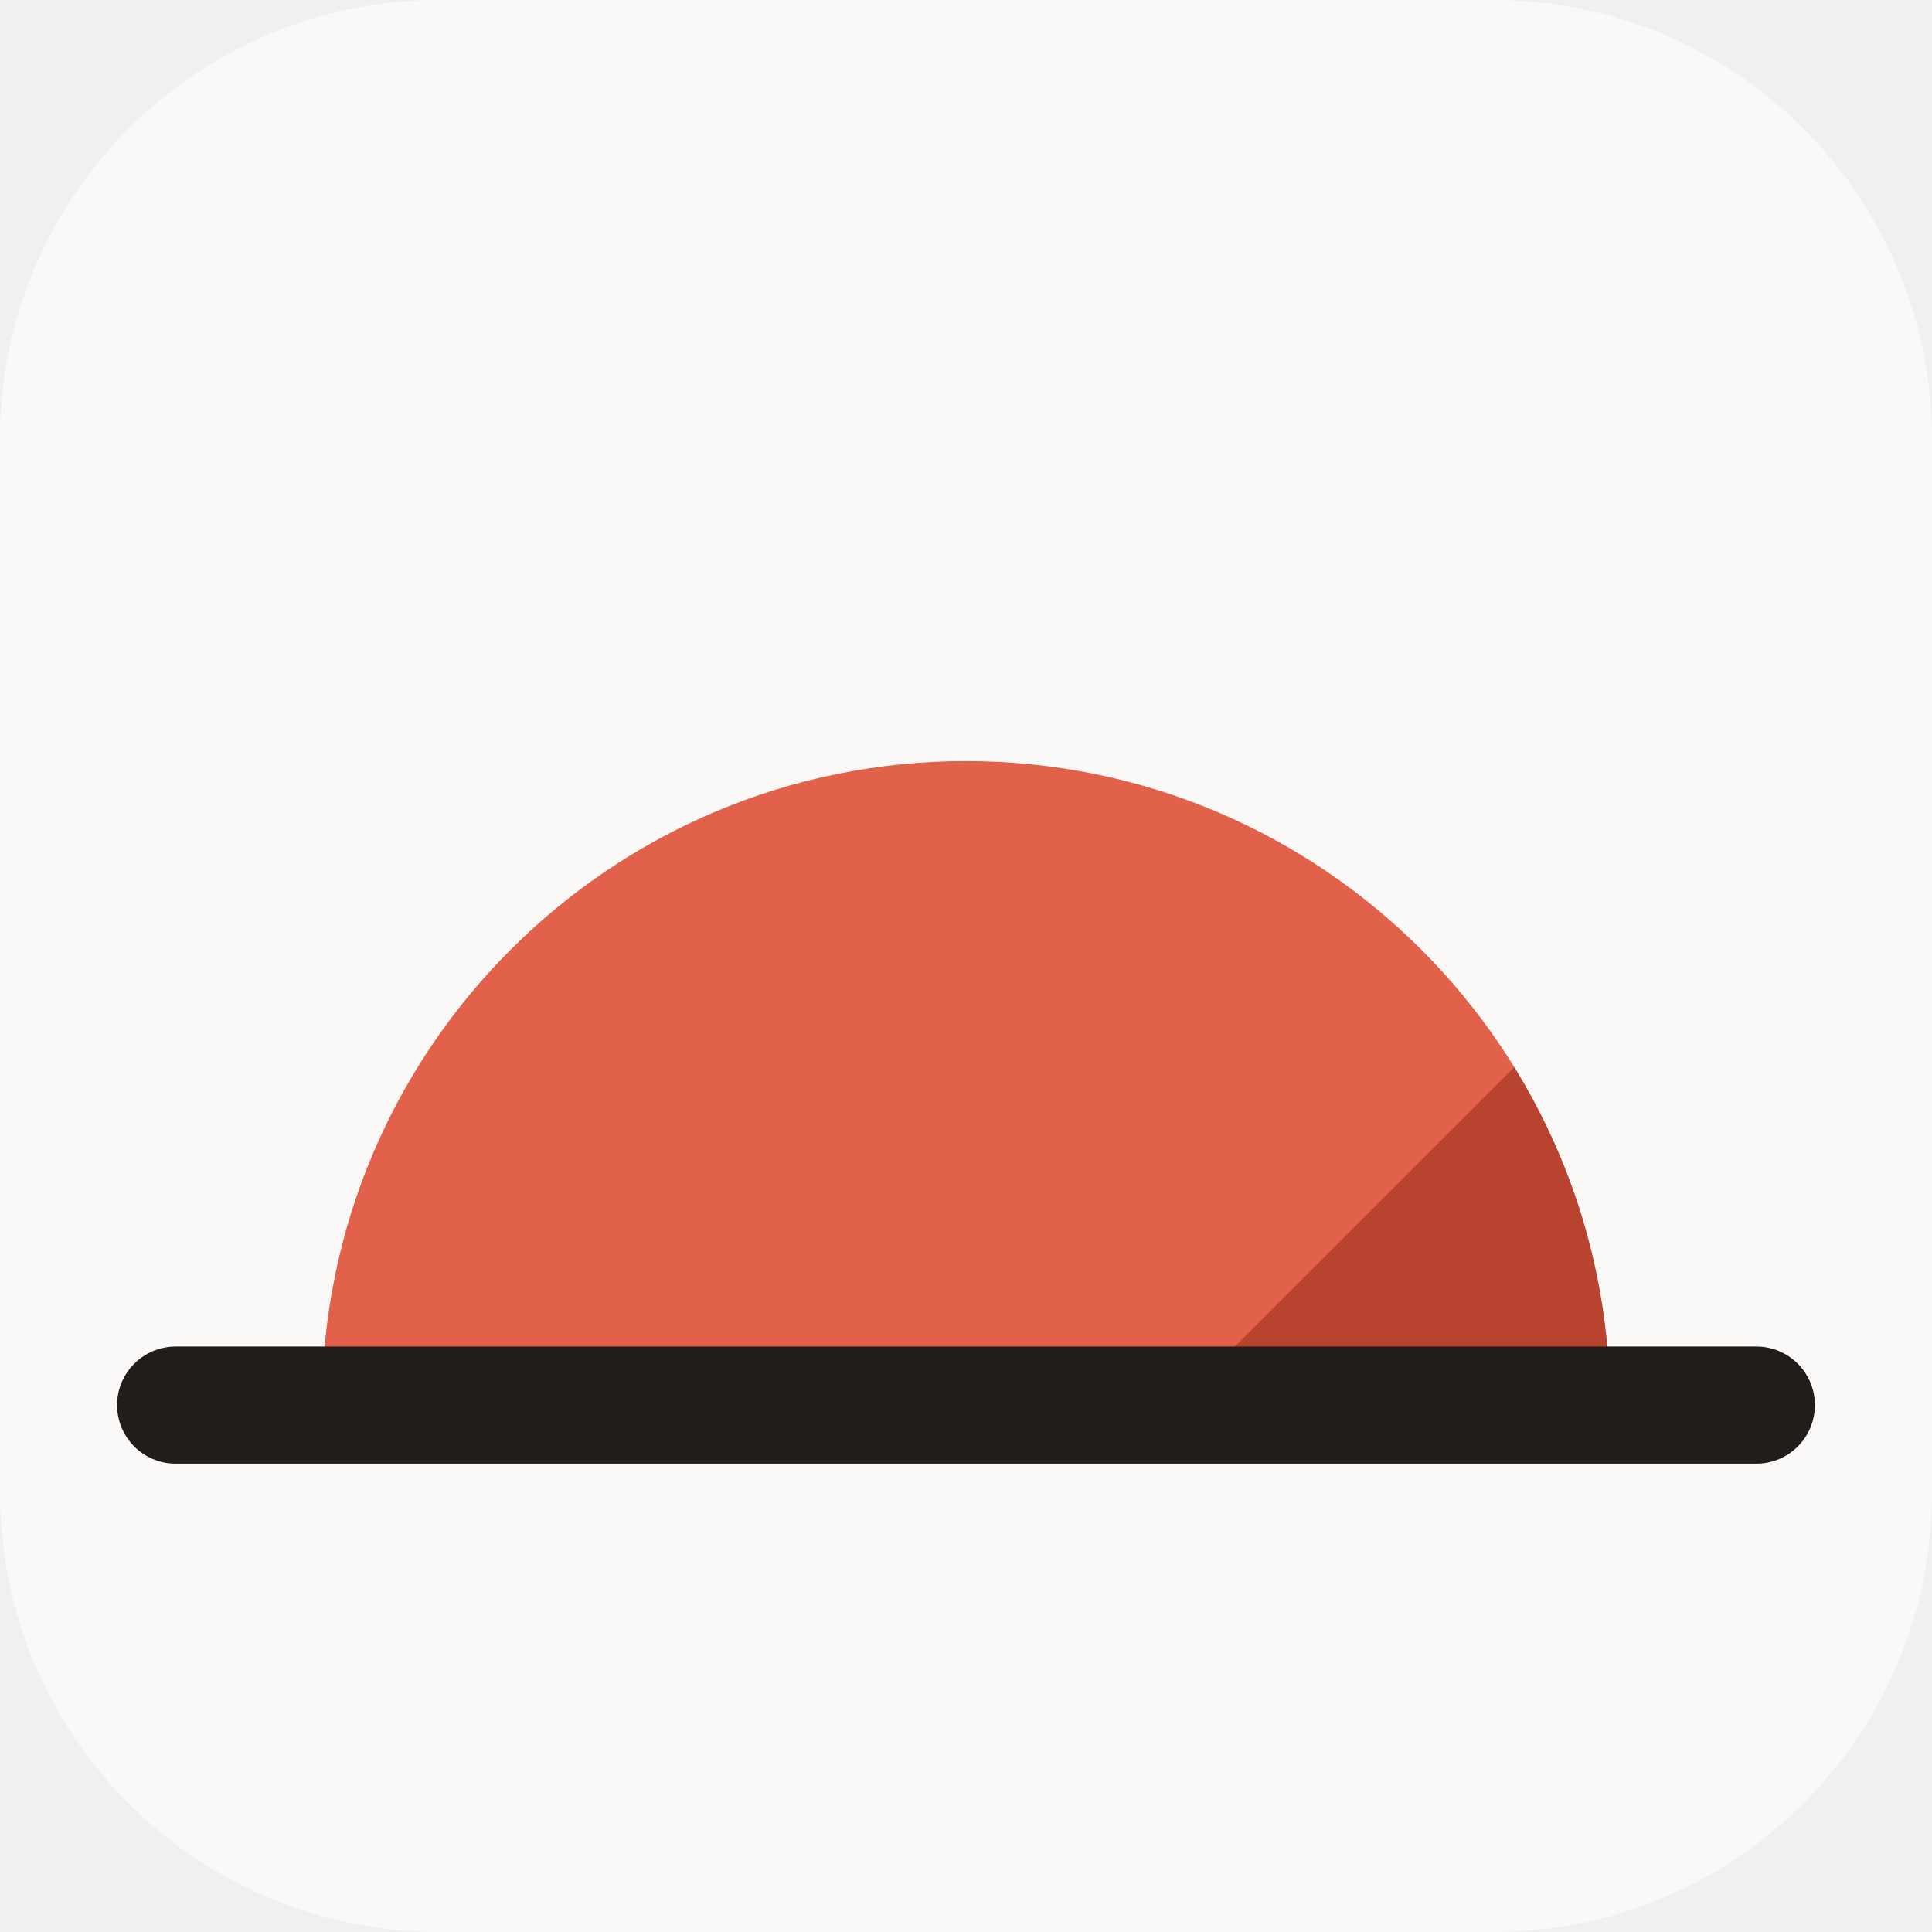
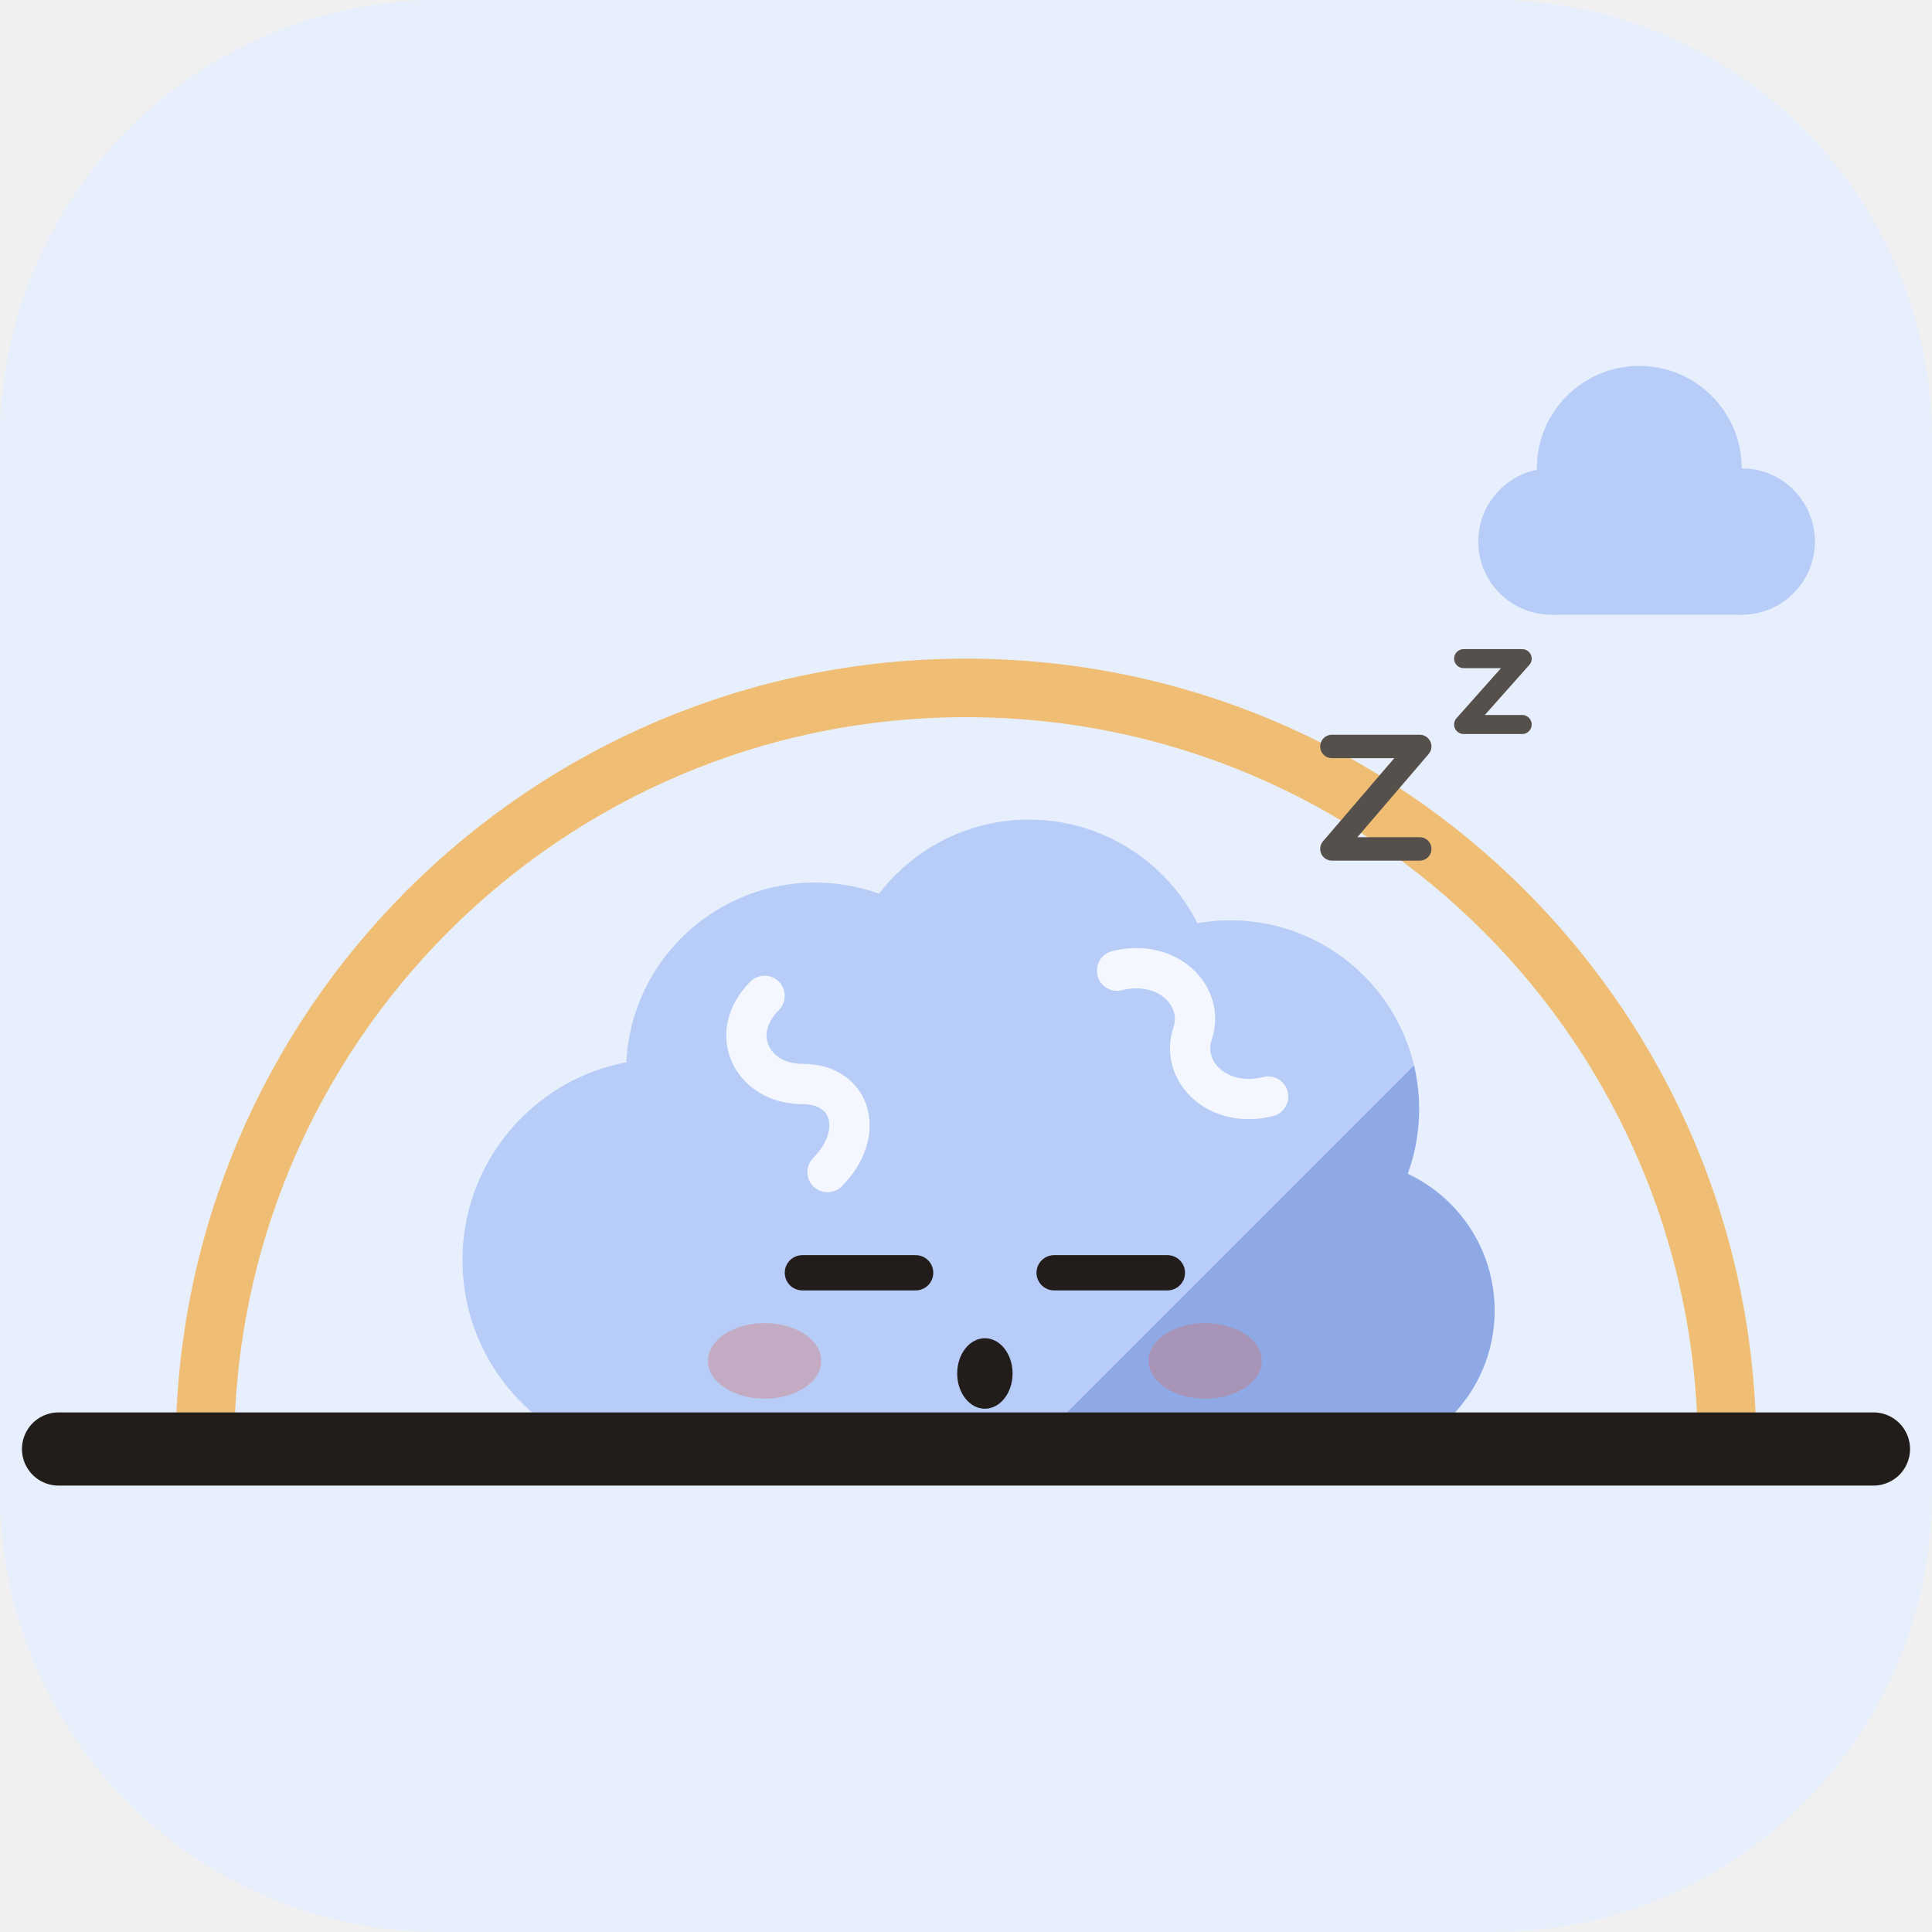
- <svg xmlns="http://www.w3.org/2000/svg" viewBox="0 0 132 132">
-   <defs>
-     <linearGradient id="t" x1="0" y1="0" x2="1" y2="1">
-       <stop offset="0.58" stop-color="#E2614A" />
-       <stop offset="0.58" stop-color="#B8432F" />
-     </linearGradient>
-     <clipPath id="h">
-       <rect x="0" y="0" width="132" height="96" />
-     </clipPath>
-   </defs>
-   <rect width="132" height="132" rx="30" fill="#FAF9F7" />
-   <circle cx="66" cy="96" r="44" fill="url(#t)" clip-path="url(#h)" />
-   <line x1="12" y1="96" x2="120" y2="96" stroke="#221D1A" stroke-width="8" stroke-linecap="round" />
+ <svg xmlns="http://www.w3.org/2000/svg" viewBox="0 0 132 132" role="img">
+   <rect width="132" height="132" rx="30" fill="#E8EFFC" />
+   <g transform="translate(0 13)">
+     <defs>
+       <linearGradient id="bd6-g" gradientUnits="userSpaceOnUse" x1="28" y1="36" x2="110" y2="118">
+         <stop offset="0.58" stop-color="#B7CCF6" />
+         <stop offset="0.58" stop-color="#8FA9E6" />
+       </linearGradient>
+       <clipPath id="bd6-h">
+         <rect x="-20" y="-40" width="172" height="126" />
+       </clipPath>
+     </defs>
+     <path d="M14 86 a52 52 0 0 1 104 0" fill="none" stroke="#F2A93B" stroke-width="4" stroke-linecap="round" opacity="0.7" />
+     <g fill="#B7CCF6">
+       <circle cx="106" cy="24" r="5" />
+       <circle cx="112" cy="19" r="7" />
+       <circle cx="119" cy="24" r="5" />
+       <rect x="106" y="24" width="13" height="5" />
+     </g>
+     <g clip-path="url(#bd6-h)">
+       <g transform="translate(66 86) scale(0.86) translate(-68 -86)">
+         <g fill="url(#bd6-g)">
+           <circle cx="68" cy="86" r="34" />
+           <circle cx="44" cy="71" r="16" />
+           <circle cx="56" cy="56" r="15" />
+           <circle cx="73" cy="51" r="15" />
+           <circle cx="89" cy="59" r="15" />
+           <circle cx="98" cy="75" r="12" />
+         </g>
+         <g fill="none" stroke="#FFFFFF" stroke-width="3.2" stroke-linecap="round" stroke-linejoin="round" opacity="0.85">
+           <path d="M52 50 c-3 3 -1 7 3 7 c4 0 5 4 2 7" />
+           <path d="M80 48 c4 -1 7 2 6 5 c-1 3 2 6 6 5" />
+         </g>
+         <g fill="none" stroke="#221D1A" stroke-width="2.8" stroke-linecap="round">
+           <path d="M55 72 h9" />
+           <path d="M75 72 h9" />
+         </g>
+         <ellipse cx="69.5" cy="80" rx="2.2" ry="2.8" fill="#221D1A" />
+         <g fill="#E2614A" opacity="0.3">
+           <ellipse cx="52" cy="79" rx="4.5" ry="3" />
+           <ellipse cx="87" cy="79" rx="4.5" ry="3" />
+         </g>
+       </g>
+     </g>
+     <g fill="none" stroke="#55504B" stroke-linecap="round" stroke-linejoin="round">
+       <path d="M91 38 h6 l-6 7 h6" stroke-width="1.6" />
+       <path d="M100 32 h4 l-4 4.5 h4" stroke-width="1.3" />
+     </g>
+     <line x1="4" y1="86" x2="128" y2="86" stroke="#221D1A" stroke-width="5" stroke-linecap="round" />
+   </g>
</svg>
